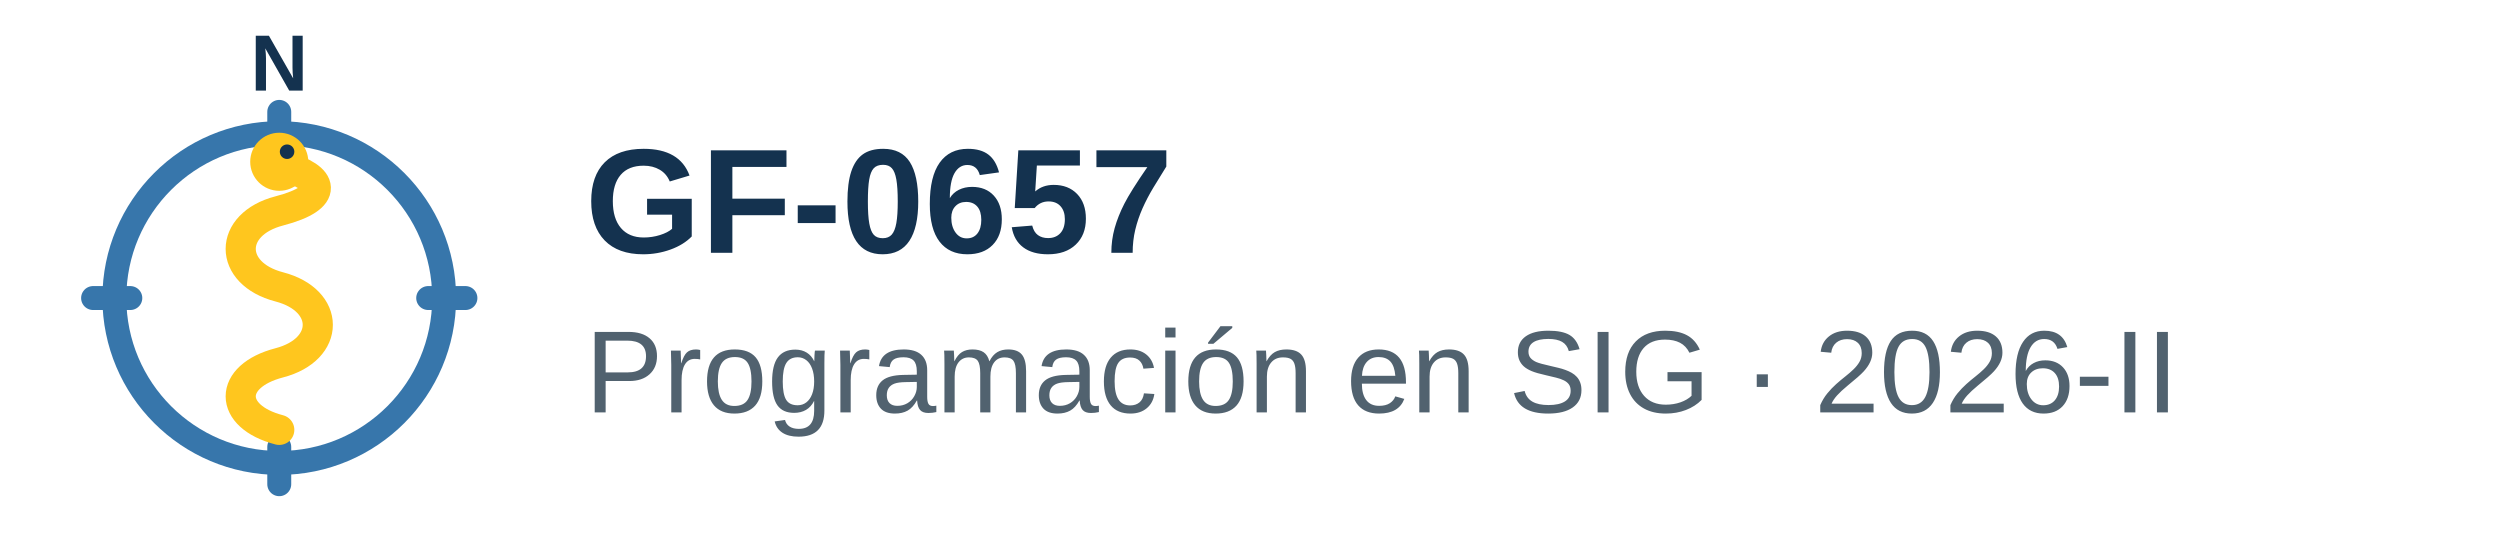
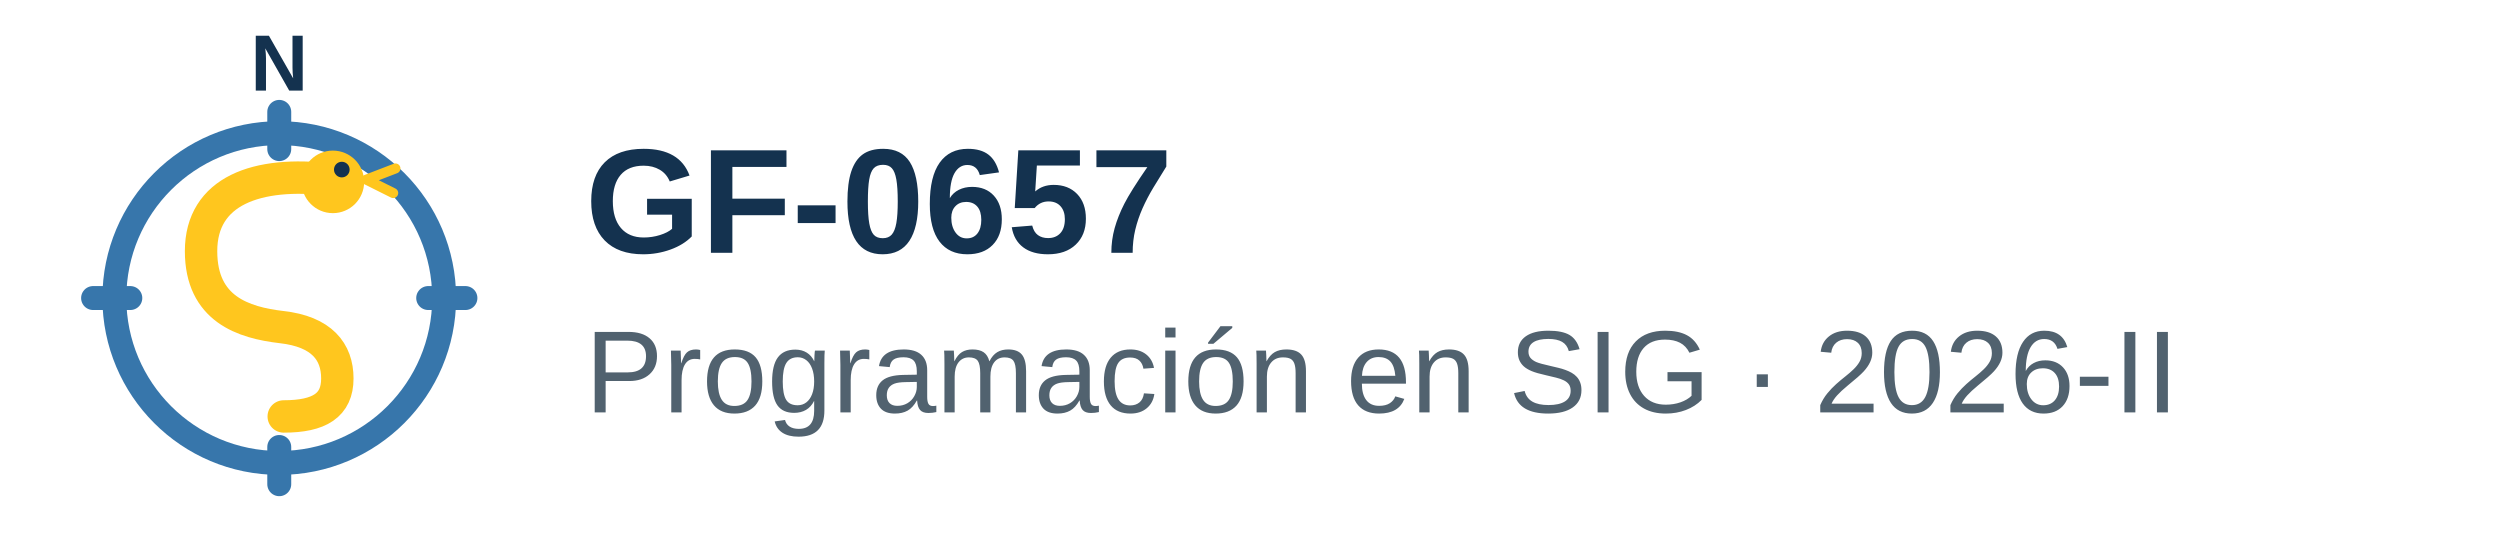
<svg xmlns="http://www.w3.org/2000/svg" width="620" height="132" viewBox="0 0 940 200">
  <circle cx="105" cy="112" r="62" fill="none" stroke="#3776AB" stroke-width="9" />
  <path d="M105,42 V56 M105,168 V182 M35,112 H49 M161,112 H175" stroke="#3776AB" stroke-width="9" stroke-linecap="round" />
  <text x="105" y="34" text-anchor="middle" font-family="Arial, Helvetica, sans-serif" font-weight="bold" font-size="30" fill="#14324F">N</text>
-   <g transform="translate(105,112) scale(0.42) translate(-256,-286)">
-     <path d="M 256,404 C 210,392 210,356 256,344 S 302,288 256,276 S 210,220 256,208 S 296,178 260,168" fill="none" stroke="#FFC61E" stroke-width="27" stroke-linecap="round" />
-     <circle cx="256" cy="164" r="26" fill="#FFC61E" />
-     <circle cx="263" cy="155" r="6.5" fill="#14324F" />
+   <g transform="translate(105,112) scale(0.42) translate(-252,-292)">
+     <path d="M 298,186 C 232,178 182,196 182,250 C 182,302 220,314 254,318 C 290,322 304,340 304,364 C 304,388 288,398 256,398" fill="none" stroke="#FFC61E" stroke-width="29" stroke-linecap="round" />
+     <circle cx="300" cy="188" r="28" fill="#FFC61E" />
+     <circle cx="308" cy="177" r="7" fill="#14324F" />
+     <path d="M 330,186 L 356,176 M 330,186 L 354,198" stroke="#FFC61E" stroke-width="9" stroke-linecap="round" />
  </g>
  <text x="220" y="95" font-family="Arial, Helvetica, sans-serif" font-weight="bold" font-size="56" fill="#14324F">GF-0657</text>
  <text x="220" y="155" font-family="Arial, Helvetica, sans-serif" font-size="44" fill="#51626F">Programación en SIG · 2026-II</text>
</svg>
